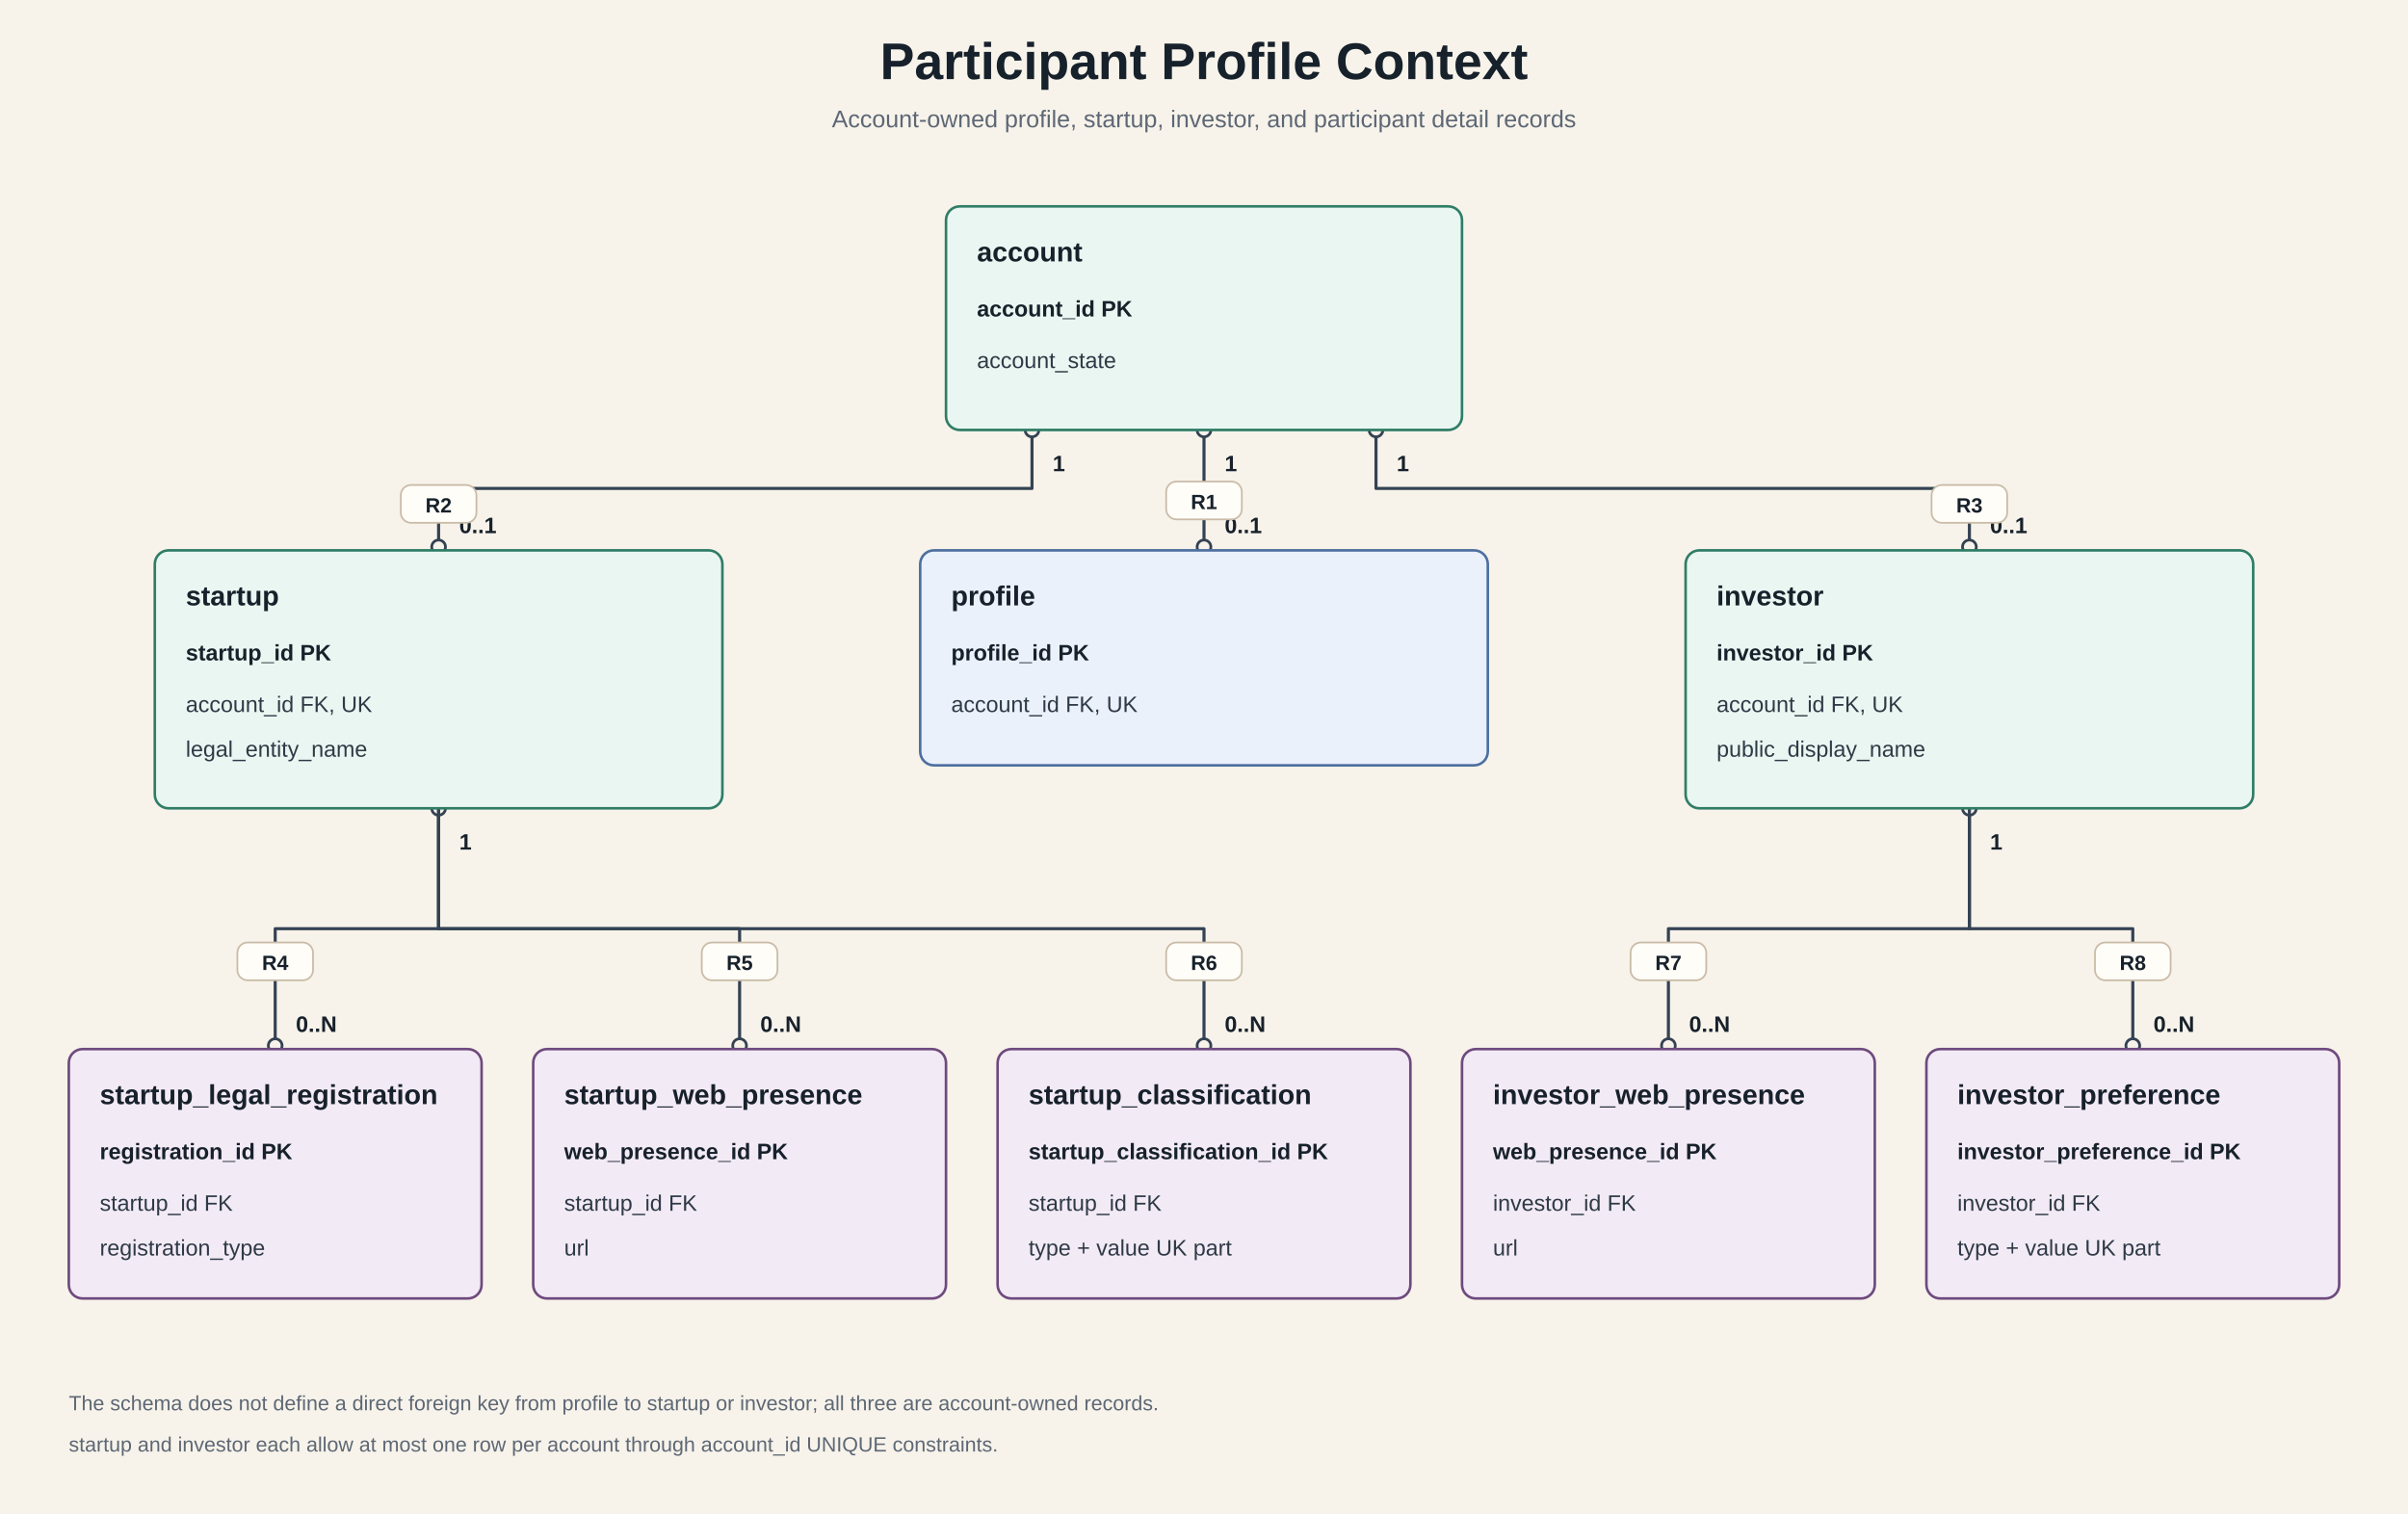
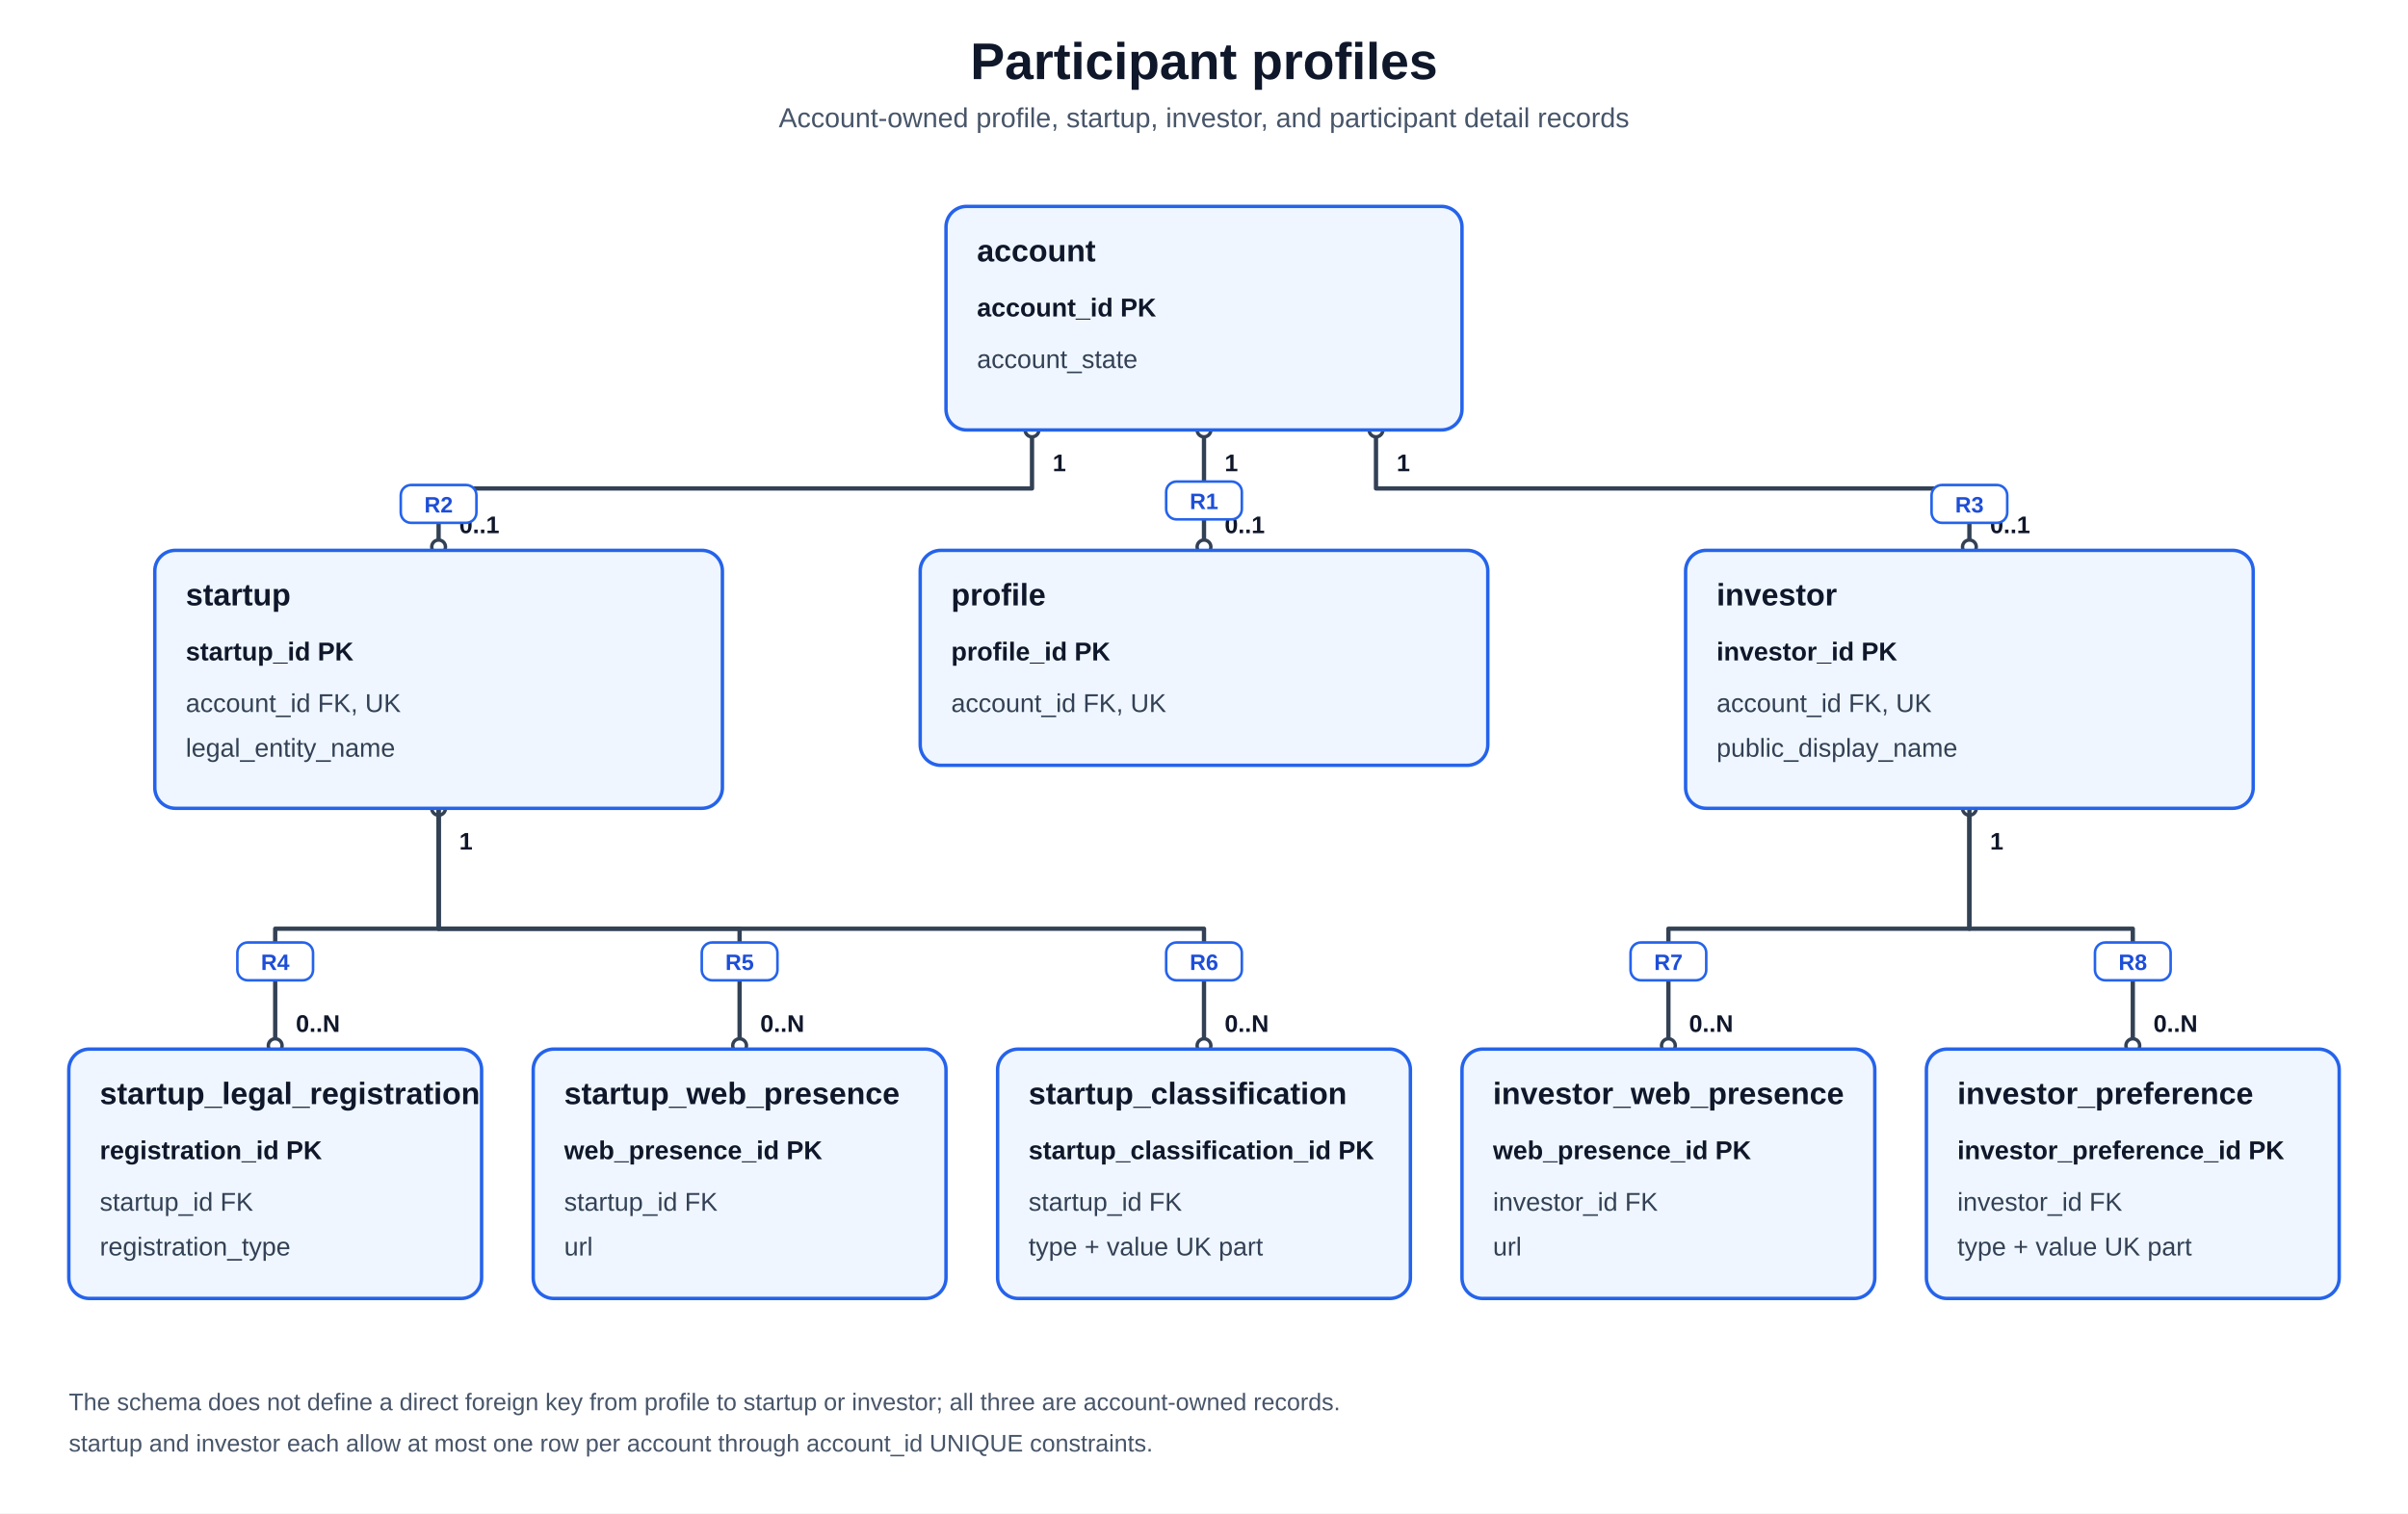
<svg xmlns="http://www.w3.org/2000/svg" width="1400" height="880" viewBox="0 0 1400 880" role="img" aria-labelledby="title desc">
  <defs>
    <style>
-       .canvas{fill:#F7F3EA}.title{font:700 30px "Segoe UI",Arial,sans-serif;fill:#17212B}.subtitle{font:400 14px "Segoe UI",Arial,sans-serif;fill:#5D6775}
-       .entity{fill:#FFFDF8;stroke:#C9BBA7;stroke-width:1.5;rx:8}.identity{fill:#EAF6F1;stroke:#2F7D67}.profile{fill:#EAF1FB;stroke:#4E6F9F}.detail{fill:#F2EAF5;stroke:#6E4A7E}
-       .head{font:700 16px "Segoe UI",Arial,sans-serif;fill:#17212B}.field{font:400 13px "Segoe UI",Arial,sans-serif;fill:#2E3A46}.key{font:700 13px "Segoe UI",Arial,sans-serif;fill:#17212B}
-       .fk{fill:none;stroke:#344253;stroke-width:1.8;stroke-linecap:square;stroke-linejoin:round}.port{fill:#F7F3EA;stroke:#344253;stroke-width:1.6}
-       .card{font:700 13px "Segoe UI",Arial,sans-serif;fill:#17212B}.tagbox{fill:#FFFDF8;stroke:#C9BBA7;stroke-width:1}.tag{font:700 12px "Segoe UI",Arial,sans-serif;fill:#17212B}.note{font:400 12px "Segoe UI",Arial,sans-serif;fill:#5D6775}
+       .canvas{fill:#FFFFFF}.title{font:700 30px "Segoe UI",Arial,sans-serif;fill:#0F172A}.subtitle{font:400 16px "Segoe UI",Arial,sans-serif;fill:#475569}
+       .entity,.identity,.profile,.detail{fill:#EFF6FF;stroke:#2563EB;stroke-width:2;rx:12}
+       .head{font:700 18px "Segoe UI",Arial,sans-serif;fill:#0F172A}.field{font:400 15px "Segoe UI",Arial,sans-serif;fill:#334155}.key{font:700 15px "Segoe UI",Arial,sans-serif;fill:#0F172A}
+       .fk{fill:none;stroke:#334155;stroke-width:2.5;stroke-linecap:square;stroke-linejoin:round}.port{fill:#FFFFFF;stroke:#334155;stroke-width:2}
+       .card{font:700 14px "Segoe UI",Arial,sans-serif;fill:#0F172A}.tagbox{fill:#FFFFFF;stroke:#2563EB;stroke-width:1.5}.tag{font:700 13px "Segoe UI",Arial,sans-serif;fill:#1D4ED8}.note{font:400 14px "Segoe UI",Arial,sans-serif;fill:#475569}
    </style>
  </defs>
  <rect class="canvas" width="1400" height="880" />
-   <text class="title" x="700" y="46" text-anchor="middle">Participant Profile Context</text>
+   <text class="title" x="700" y="46" text-anchor="middle">Participant profiles</text>
  <text class="subtitle" x="700" y="74" text-anchor="middle">Account-owned profile, startup, investor, and participant detail records</text>
  <g id="relationships">
    <path class="fk" d="M600 250 V284 H255 V318" />
    <circle class="port" cx="600" cy="250" r="4" />
    <circle class="port" cx="255" cy="318" r="4" />
    <text class="card" x="612" y="274">1</text>
    <text class="card" x="267" y="310">0..1</text>
    <rect class="tagbox" x="233" y="282" width="44" height="22" rx="6" />
    <text class="tag" x="255" y="298" text-anchor="middle">R2</text>
    <path class="fk" d="M700 250 V318" />
    <circle class="port" cx="700" cy="250" r="4" />
    <circle class="port" cx="700" cy="318" r="4" />
    <text class="card" x="712" y="274">1</text>
    <text class="card" x="712" y="310">0..1</text>
    <rect class="tagbox" x="678" y="280" width="44" height="22" rx="6" />
    <text class="tag" x="700" y="296" text-anchor="middle">R1</text>
    <path class="fk" d="M800 250 V284 H1145 V318" />
    <circle class="port" cx="800" cy="250" r="4" />
    <circle class="port" cx="1145" cy="318" r="4" />
    <text class="card" x="812" y="274">1</text>
    <text class="card" x="1157" y="310">0..1</text>
    <rect class="tagbox" x="1123" y="282" width="44" height="22" rx="6" />
    <text class="tag" x="1145" y="298" text-anchor="middle">R3</text>
    <path class="fk" d="M255 470 V540 H160 V608" />
    <circle class="port" cx="255" cy="470" r="4" />
    <circle class="port" cx="160" cy="608" r="4" />
    <text class="card" x="267" y="494">1</text>
    <text class="card" x="172" y="600">0..N</text>
    <rect class="tagbox" x="138" y="548" width="44" height="22" rx="6" />
    <text class="tag" x="160" y="564" text-anchor="middle">R4</text>
    <path class="fk" d="M255 470 V540 H430 V608" />
    <circle class="port" cx="430" cy="608" r="4" />
    <text class="card" x="442" y="600">0..N</text>
    <rect class="tagbox" x="408" y="548" width="44" height="22" rx="6" />
    <text class="tag" x="430" y="564" text-anchor="middle">R5</text>
    <path class="fk" d="M255 470 V540 H700 V608" />
    <circle class="port" cx="700" cy="608" r="4" />
    <text class="card" x="712" y="600">0..N</text>
    <rect class="tagbox" x="678" y="548" width="44" height="22" rx="6" />
    <text class="tag" x="700" y="564" text-anchor="middle">R6</text>
    <path class="fk" d="M1145 470 V540 H970 V608" />
    <circle class="port" cx="1145" cy="470" r="4" />
    <circle class="port" cx="970" cy="608" r="4" />
    <text class="card" x="1157" y="494">1</text>
    <text class="card" x="982" y="600">0..N</text>
    <rect class="tagbox" x="948" y="548" width="44" height="22" rx="6" />
    <text class="tag" x="970" y="564" text-anchor="middle">R7</text>
    <path class="fk" d="M1145 470 V540 H1240 V608" />
    <circle class="port" cx="1240" cy="608" r="4" />
    <text class="card" x="1252" y="600">0..N</text>
    <rect class="tagbox" x="1218" y="548" width="44" height="22" rx="6" />
    <text class="tag" x="1240" y="564" text-anchor="middle">R8</text>
  </g>
  <g transform="translate(550 120)">
    <rect class="entity identity" width="300" height="130" rx="8" />
    <text class="head" x="18" y="32">account</text>
    <text class="key" x="18" y="64">account_id PK</text>
    <text class="field" x="18" y="94">account_state</text>
  </g>
  <g transform="translate(90 320)">
    <rect class="entity identity" width="330" height="150" rx="8" />
    <text class="head" x="18" y="32">startup</text>
    <text class="key" x="18" y="64">startup_id PK</text>
    <text class="field" x="18" y="94">account_id FK, UK</text>
    <text class="field" x="18" y="120">legal_entity_name</text>
  </g>
  <g transform="translate(535 320)">
    <rect class="entity profile" width="330" height="125" rx="8" />
    <text class="head" x="18" y="32">profile</text>
    <text class="key" x="18" y="64">profile_id PK</text>
    <text class="field" x="18" y="94">account_id FK, UK</text>
  </g>
  <g transform="translate(980 320)">
    <rect class="entity identity" width="330" height="150" rx="8" />
    <text class="head" x="18" y="32">investor</text>
    <text class="key" x="18" y="64">investor_id PK</text>
    <text class="field" x="18" y="94">account_id FK, UK</text>
    <text class="field" x="18" y="120">public_display_name</text>
  </g>
  <g transform="translate(40 610)">
    <rect class="entity detail" width="240" height="145" rx="8" />
    <text class="head" x="18" y="32">startup_legal_registration</text>
    <text class="key" x="18" y="64">registration_id PK</text>
    <text class="field" x="18" y="94">startup_id FK</text>
    <text class="field" x="18" y="120">registration_type</text>
  </g>
  <g transform="translate(310 610)">
    <rect class="entity detail" width="240" height="145" rx="8" />
    <text class="head" x="18" y="32">startup_web_presence</text>
    <text class="key" x="18" y="64">web_presence_id PK</text>
    <text class="field" x="18" y="94">startup_id FK</text>
    <text class="field" x="18" y="120">url</text>
  </g>
  <g transform="translate(580 610)">
    <rect class="entity detail" width="240" height="145" rx="8" />
    <text class="head" x="18" y="32">startup_classification</text>
    <text class="key" x="18" y="64">startup_classification_id PK</text>
    <text class="field" x="18" y="94">startup_id FK</text>
    <text class="field" x="18" y="120">type + value UK part</text>
  </g>
  <g transform="translate(850 610)">
    <rect class="entity detail" width="240" height="145" rx="8" />
    <text class="head" x="18" y="32">investor_web_presence</text>
    <text class="key" x="18" y="64">web_presence_id PK</text>
    <text class="field" x="18" y="94">investor_id FK</text>
    <text class="field" x="18" y="120">url</text>
  </g>
  <g transform="translate(1120 610)">
    <rect class="entity detail" width="240" height="145" rx="8" />
    <text class="head" x="18" y="32">investor_preference</text>
    <text class="key" x="18" y="64">investor_preference_id PK</text>
    <text class="field" x="18" y="94">investor_id FK</text>
    <text class="field" x="18" y="120">type + value UK part</text>
  </g>
  <text class="note" x="40" y="820">The schema does not define a direct foreign key from profile to startup or investor; all three are account-owned records.</text>
  <text class="note" x="40" y="844">startup and investor each allow at most one row per account through account_id UNIQUE constraints.</text>
</svg>
